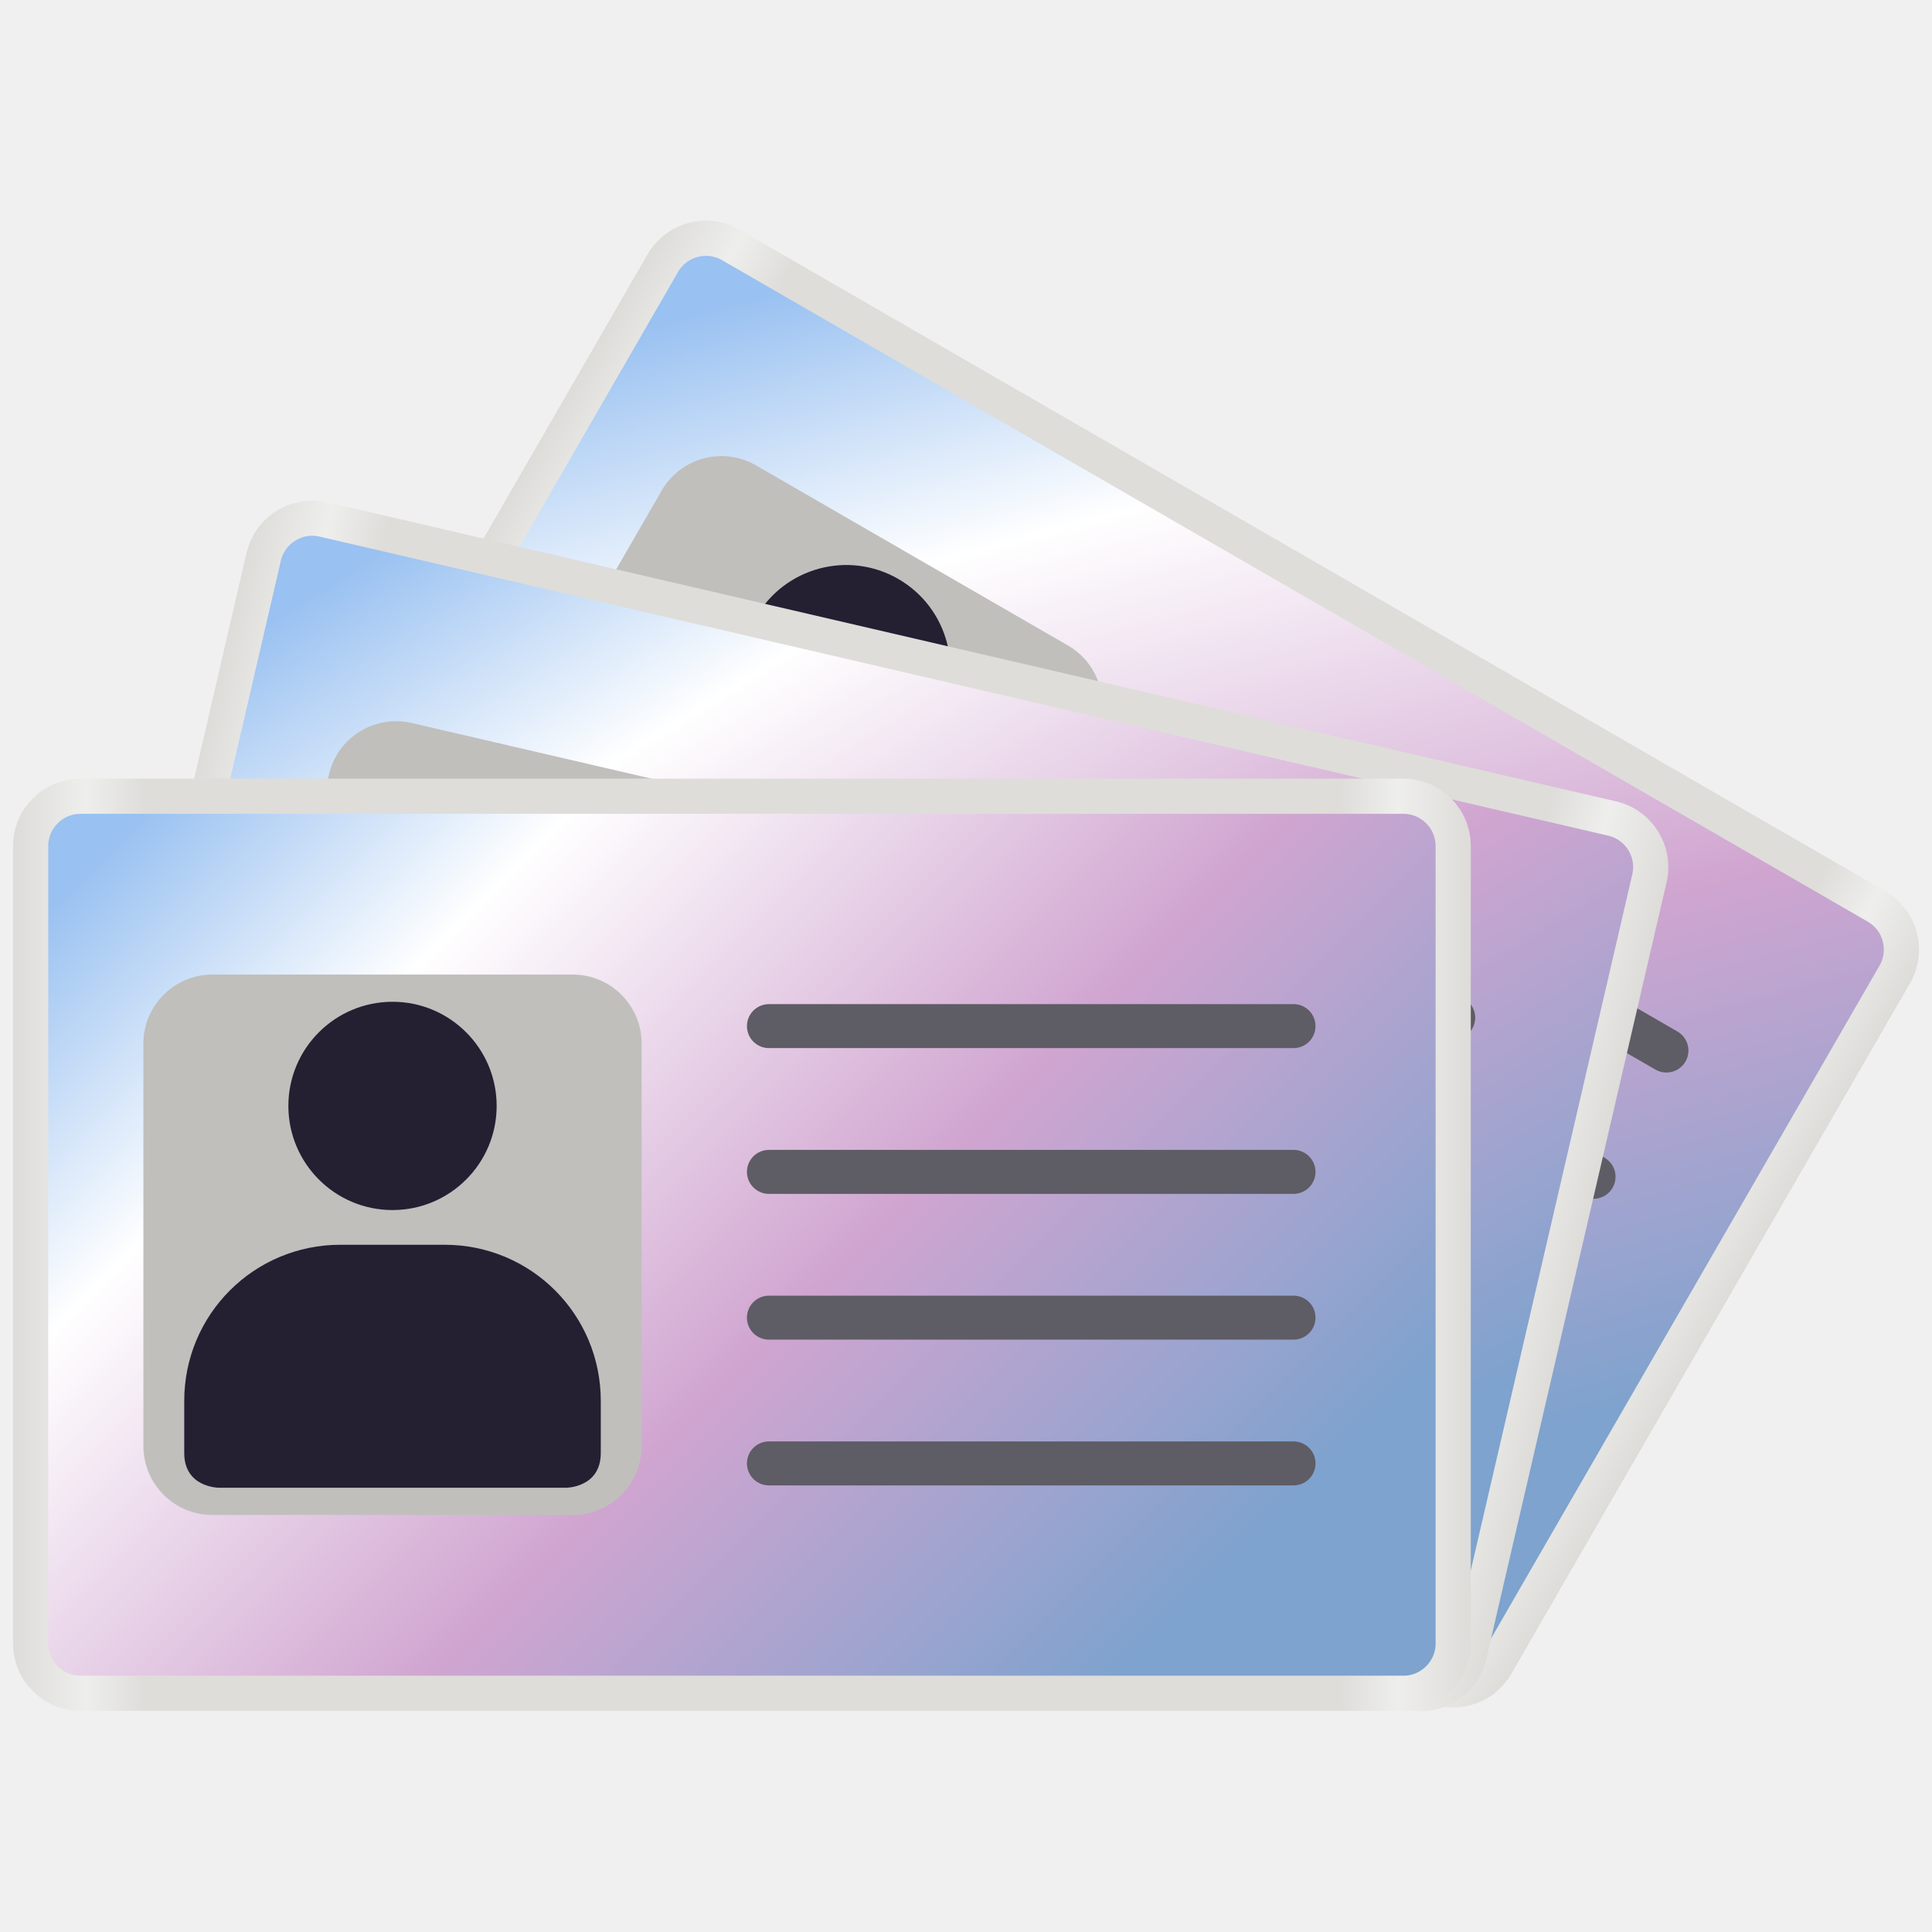
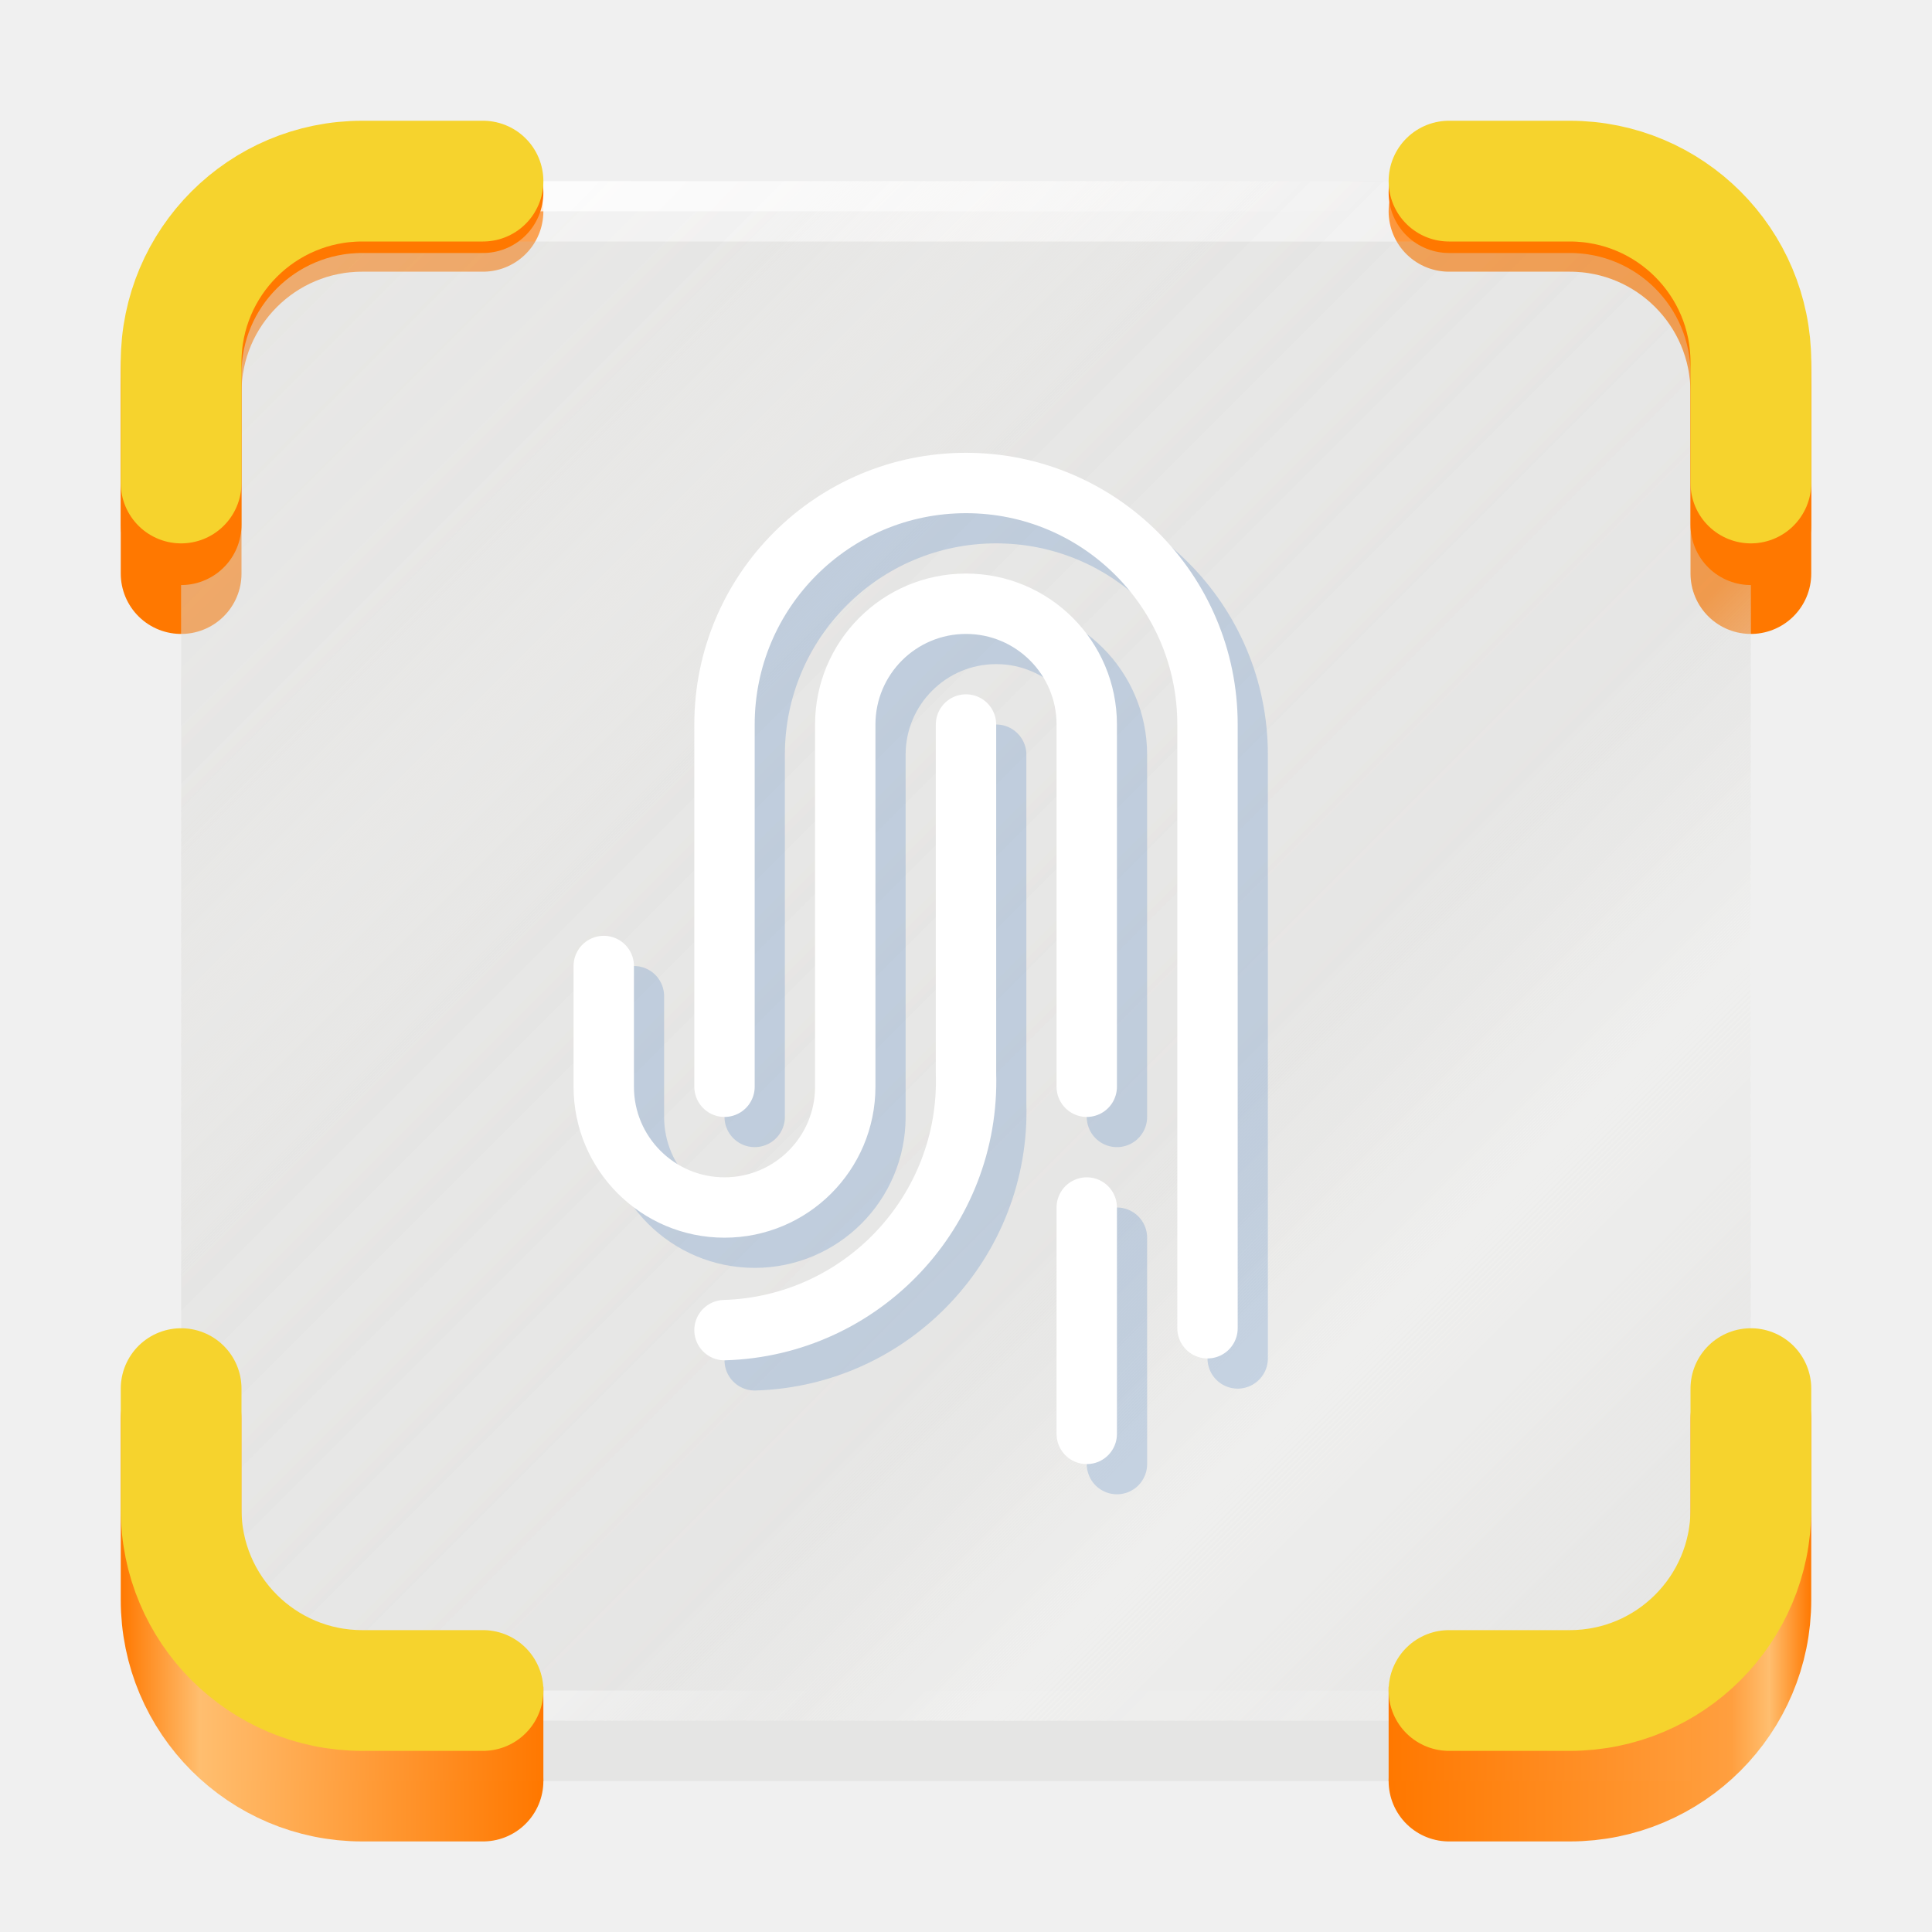
- <svg xmlns="http://www.w3.org/2000/svg" xmlns:xlink="http://www.w3.org/1999/xlink" width="512" height="512" viewBox="0 0 512 512" version="1.1" id="svg1">
-   <defs id="defs1">
-     <linearGradient id="linearGradient1">
-       <stop style="stop-color:#99c1f1;stop-opacity:1;" offset="0" id="stop1" />
-       <stop style="stop-color:#ffffff;stop-opacity:1;" offset="0.208" id="stop5" />
-       <stop style="stop-color:#d0a5d0;stop-opacity:1;" offset="0.557" id="stop6" />
-       <stop style="stop-color:#7da3ce;stop-opacity:1;" offset="0.895" id="stop2" />
-     </linearGradient>
-     <linearGradient id="linearGradient1740">
-       <stop style="stop-color:#dddcd9;stop-opacity:1;" offset="0" id="stop1740" />
-       <stop style="stop-color:#eeeeec;stop-opacity:1;" offset="0.05" id="stop1742" />
-       <stop style="stop-color:#deddda;stop-opacity:1;" offset="0.09" id="stop1744" />
-       <stop style="stop-color:#deddda;stop-opacity:1;" offset="0.91" id="stop1743" />
-       <stop style="stop-color:#eeeeec;stop-opacity:1;" offset="0.95" id="stop1745" />
-       <stop style="stop-color:#dddcd9;stop-opacity:1;" offset="1" id="stop1741" />
-     </linearGradient>
-     <linearGradient id="swatch1567">
-       <stop style="stop-color:#c0bfbc;stop-opacity:1;" offset="0" id="stop1567" />
-     </linearGradient>
-     <linearGradient id="swatch1566">
-       <stop style="stop-color:#c0bfbc;stop-opacity:1;" offset="0" id="stop1566" />
-     </linearGradient>
-     <linearGradient xlink:href="#linearGradient1740" id="linearGradient1741" x1="90.236" y1="256" x2="421.764" y2="256" gradientUnits="userSpaceOnUse" />
-     <linearGradient xlink:href="#linearGradient1" id="linearGradient5" gradientUnits="userSpaceOnUse" x1="138.787" y1="138.787" x2="373.213" y2="373.213" />
-   </defs>
-   <g id="layer1">
-     <use x="0" y="0" xlink:href="#g1749" id="use1750" transform="rotate(30,380.1236,459.5833)" />
-     <use x="0" y="0" xlink:href="#g1749" id="use1749" transform="rotate(13.06631,373.7705,455.5599)" />
-     <g id="g1749" transform="matrix(1.165238,0,0,1.165238,-101.6835,31.57419)">
-       <rect style="opacity:1;fill:url(#linearGradient5);fill-opacity:1;stroke:url(#linearGradient1741);stroke-width:8;stroke-dasharray:none;stroke-opacity:1" id="rect1" width="323.528" height="204.019" x="94.236" y="153.991" ry="11.339" />
-       <rect style="opacity:1;fill:#c0bfbc;stroke:none;stroke-width:7.608;stroke-dasharray:none;stroke-opacity:1" id="rect1745" width="113.311" height="122.904" x="119.877" y="194.548" ry="15.686" />
-       <path d="m 176.533,200.738 c -13.075,0 -23.684,10.608 -23.684,23.684 0,13.075 10.608,23.684 23.684,23.684 13.075,0 23.684,-10.608 23.684,-23.684 0,-13.075 -10.608,-23.684 -23.684,-23.684 z M 164.691,256 c -19.675,0 -35.526,15.851 -35.526,35.526 v 11.842 c 0,7.895 7.895,7.895 7.895,7.895 h 78.946 c 0,0 7.895,0 7.895,-7.895 V 291.526 C 223.901,271.851 208.05,256 188.375,256 Z m 0,0" fill="#222222" id="path1" style="fill:#241f31;stroke-width:7.895" />
-       <g id="g1748" transform="translate(5.087194,1.39984)">
-         <path style="opacity:1;fill:none;stroke:#5e5c64;stroke-width:10;stroke-linecap:round;stroke-linejoin:miter;stroke-miterlimit:4;stroke-dasharray:none;stroke-opacity:1" d="M 257.054,204.872 H 376.361" id="path1746" />
-         <use x="0" y="0" xlink:href="#path1746" id="use1746" transform="translate(0,99.45638)" />
-         <use x="0" y="0" xlink:href="#path1746" id="use1747" transform="translate(0,66.30425)" />
-         <use x="0" y="0" xlink:href="#path1746" id="use1748" transform="translate(0,33.15213)" />
-       </g>
-     </g>
+ <svg xmlns="http://www.w3.org/2000/svg" xmlns:xlink="http://www.w3.org/1999/xlink" height="128px" viewBox="0 0 128 128" width="128px">
+   <linearGradient id="a" gradientUnits="userSpaceOnUse" x1="20" x2="109.031" y1="18" y2="107.031">
+     <stop offset="0" stop-color="#f6f5f4" stop-opacity="0.201" />
+     <stop offset="0.154" stop-color="#f6f5f4" stop-opacity="0.173" />
+     <stop offset="0.234" stop-color="#f6f5f4" stop-opacity="0.495" />
+     <stop offset="0.329" stop-color="#f6f5f4" stop-opacity="0.145" />
+     <stop offset="0.644" stop-color="#f6f5f4" stop-opacity="0.099" />
+     <stop offset="0.791" stop-color="#ffffff" stop-opacity="0.588" />
+     <stop offset="1" stop-color="#f6f5f4" stop-opacity="0.202" />
+   </linearGradient>
+   <linearGradient id="b" gradientUnits="userSpaceOnUse" x1="8" x2="35.75" y1="179.625" y2="179.625">
+     <stop offset="0" stop-color="#ff7800" />
+     <stop offset="0.1" stop-color="#ffbe6f" />
+     <stop offset="0.19" stop-color="#ff9f3f" />
+     <stop offset="1" stop-color="#ff7800" />
+   </linearGradient>
+   <linearGradient id="c" gradientUnits="userSpaceOnUse" x1="18" x2="114" y1="14" y2="108">
+     <stop offset="0" stop-color="#ffffff" />
+     <stop offset="0.392" stop-color="#ffffff" stop-opacity="0" />
+     <stop offset="0.504" stop-color="#ffffff" stop-opacity="0.885" />
+     <stop offset="0.704" stop-color="#ffffff" stop-opacity="0" />
+     <stop offset="1" stop-color="#ffffff" stop-opacity="0.206" />
+   </linearGradient>
+   <linearGradient id="d" gradientUnits="userSpaceOnUse">
+     <stop offset="0" stop-color="#ff7800" />
+     <stop offset="0.189" stop-color="#ffbe6f" />
+     <stop offset="1" stop-color="#ff7800" />
+   </linearGradient>
+   <linearGradient id="e" x1="8" x2="35.75" xlink:href="#d" y1="179.625" y2="179.625" />
+   <linearGradient id="f" x1="8" x2="36" xlink:href="#d" y1="114.5" y2="114.5" />
+   <linearGradient id="g" gradientTransform="matrix(-1 0 0 1 128 -172)" gradientUnits="userSpaceOnUse" x1="8" x2="36" y1="286.5" y2="286.5">
+     <stop offset="0" stop-color="#ff7800" />
+     <stop offset="0.189" stop-color="#ffa041" />
+     <stop offset="1" stop-color="#ff7800" />
+   </linearGradient>
+   <path d="m 12 38 v -12 c 0 -6.629 5.371 -12 12 -12 h 8" fill="none" stroke="#ff7800" stroke-linecap="round" stroke-linejoin="round" stroke-width="8" />
+   <path d="m 12 208 v -12 c 0 -6.629 5.371 -12 12 -12 h 8" fill="none" stroke="#ff7800" stroke-linecap="round" stroke-linejoin="round" stroke-width="8" transform="matrix(-1 0 0 1 128 -170)" />
+   <path d="m 20 12 h 88 c 4.418 0 8 3.582 8 8 v 86 c 0 4.418 -3.582 8 -8 8 h -88 c -4.418 0 -8 -3.582 -8 -8 v -86 c 0 -4.418 3.582 -8 8 -8 z m 0 0" fill="url(#a)" />
+   <path d="m 20 12 h 88 c 4.418 0 8 3.582 8 8 v 86 c 0 4.418 -3.582 8 -8 8 h -88 c -4.418 0 -8 -3.582 -8 -8 v -86 c 0 -4.418 3.582 -8 8 -8 z m 0 0" fill="url(#a)" />
+   <path d="m 20 16 h 88 c 4.418 0 8 3.582 8 8 v 86 c 0 4.418 -3.582 8 -8 8 h -88 c -4.418 0 -8 -3.582 -8 -8 v -86 c 0 -4.418 3.582 -8 8 -8 z m 0 0" fill="#c0bfbc" fill-opacity="0.22" />
+   <path d="m 12 208 v -12 c 0 -6.629 5.371 -12 12 -12 h 8" fill="none" stroke="url(#b)" stroke-linecap="round" stroke-linejoin="round" stroke-width="8" transform="matrix(-1 0 -0 -1 128 302)" />
+   <path d="m 20 114 c -4.434 0 -8 -3.566 -8 -8 v -2 c 0 4.434 3.566 8 8 8 h 88 c 4.434 0 8 -3.566 8 -8 v 2 c 0 4.434 -3.566 8 -8 8 z m 0 -102 c -4.434 0 -8 3.566 -8 8 v 2 c 0 -4.434 3.566 -8 8 -8 h 88 c 4.434 0 8 3.566 8 8 v -2 c 0 -4.434 -3.566 -8 -8 -8 z m 0 0" fill="url(#c)" />
+   <g fill="none">
+     <path d="m 12 34.762 v -10 c 0 -6.625 5.371 -12 12 -12 h 8" stroke="#ff7800" stroke-linecap="round" stroke-linejoin="round" stroke-width="8" />
+     <path d="m 12 32 v -8 c 0 -6.629 5.371 -12 12 -12 h 8" stroke="#f6d32d" stroke-linecap="round" stroke-linejoin="round" stroke-width="8" />
+     <path d="m 12 205.999 v -10 c 0 -6.625 5.371 -12 12 -12 h 8" stroke="#ff7800" stroke-linecap="round" stroke-linejoin="round" stroke-width="8" transform="matrix(-1 0 0 1 128 -171.2374)" />
+     <path d="m 12 204 v -8 c 0 -6.629 5.371 -12 12 -12 h 8" stroke="#f6d32d" stroke-linecap="round" stroke-linejoin="round" stroke-width="8" transform="matrix(-1 0 0 1 128 -172)" />
+     <path d="m 12 208 v -12 c 0 -6.629 5.371 -12 12 -12 h 8" stroke="url(#e)" stroke-linecap="round" stroke-linejoin="round" stroke-width="8" transform="matrix(1 0 0 -1 0 302)" />
  </g>
+   <path d="m 16 111.75 h 20 v 6.25 h -20 z m 0 0" fill="url(#f)" />
+   <path d="m 12 204 v -8 c 0 -6.629 5.371 -12 12 -12 h 8" fill="none" stroke="#f6d32d" stroke-linecap="round" stroke-linejoin="round" stroke-width="8" transform="matrix(1 0 0 -1 0 296)" />
+   <path d="m 112 111.75 h -20 v 6.25 h 20 z m 0 0" fill="url(#g)" />
+   <path d="m 12 204 v -8 c 0 -6.629 5.371 -12 12 -12 h 8" fill="none" stroke="#f6d32d" stroke-linecap="round" stroke-linejoin="round" stroke-width="8" transform="matrix(-1 0 -0 -1 128 296)" />
+   <path d="m 50 74 v -24 c 0 -8.836 7.164 -16 16 -16 s 16 7.164 16 16 v 40 m -8 -16 v -24 c 0 -4.418 -3.582 -8 -8 -8 s -8 3.582 -8 8 v 24 c 0 4.418 -3.582 8 -8 8 s -8 -3.582 -8 -8 v -8 m 24 -16 v 23.125 c 0.277 9.113 -6.887 16.723 -16 17" fill="none" stroke="#1a5fb4" stroke-linecap="round" stroke-linejoin="round" stroke-opacity="0.184" stroke-width="4" />
+   <path d="m 74 82 v 15" fill="none" stroke="#1a5fb4" stroke-linecap="round" stroke-linejoin="round" stroke-opacity="0.184" stroke-width="4" />
+   <path d="m 48 72 v -24 c 0 -8.836 7.164 -16 16 -16 s 16 7.164 16 16 v 40 m -8 -16 v -24 c 0 -4.418 -3.582 -8 -8 -8 s -8 3.582 -8 8 v 24 c 0 4.418 -3.582 8 -8 8 s -8 -3.582 -8 -8 v -8 m 24 -16 v 23.125 c 0.277 9.113 -6.887 16.723 -16 17" fill="none" stroke="#ffffff" stroke-linecap="round" stroke-linejoin="round" stroke-width="4" />
+   <path d="m 72 80 v 15" fill="none" stroke="#ffffff" stroke-linecap="round" stroke-linejoin="round" stroke-width="4" />
</svg>
